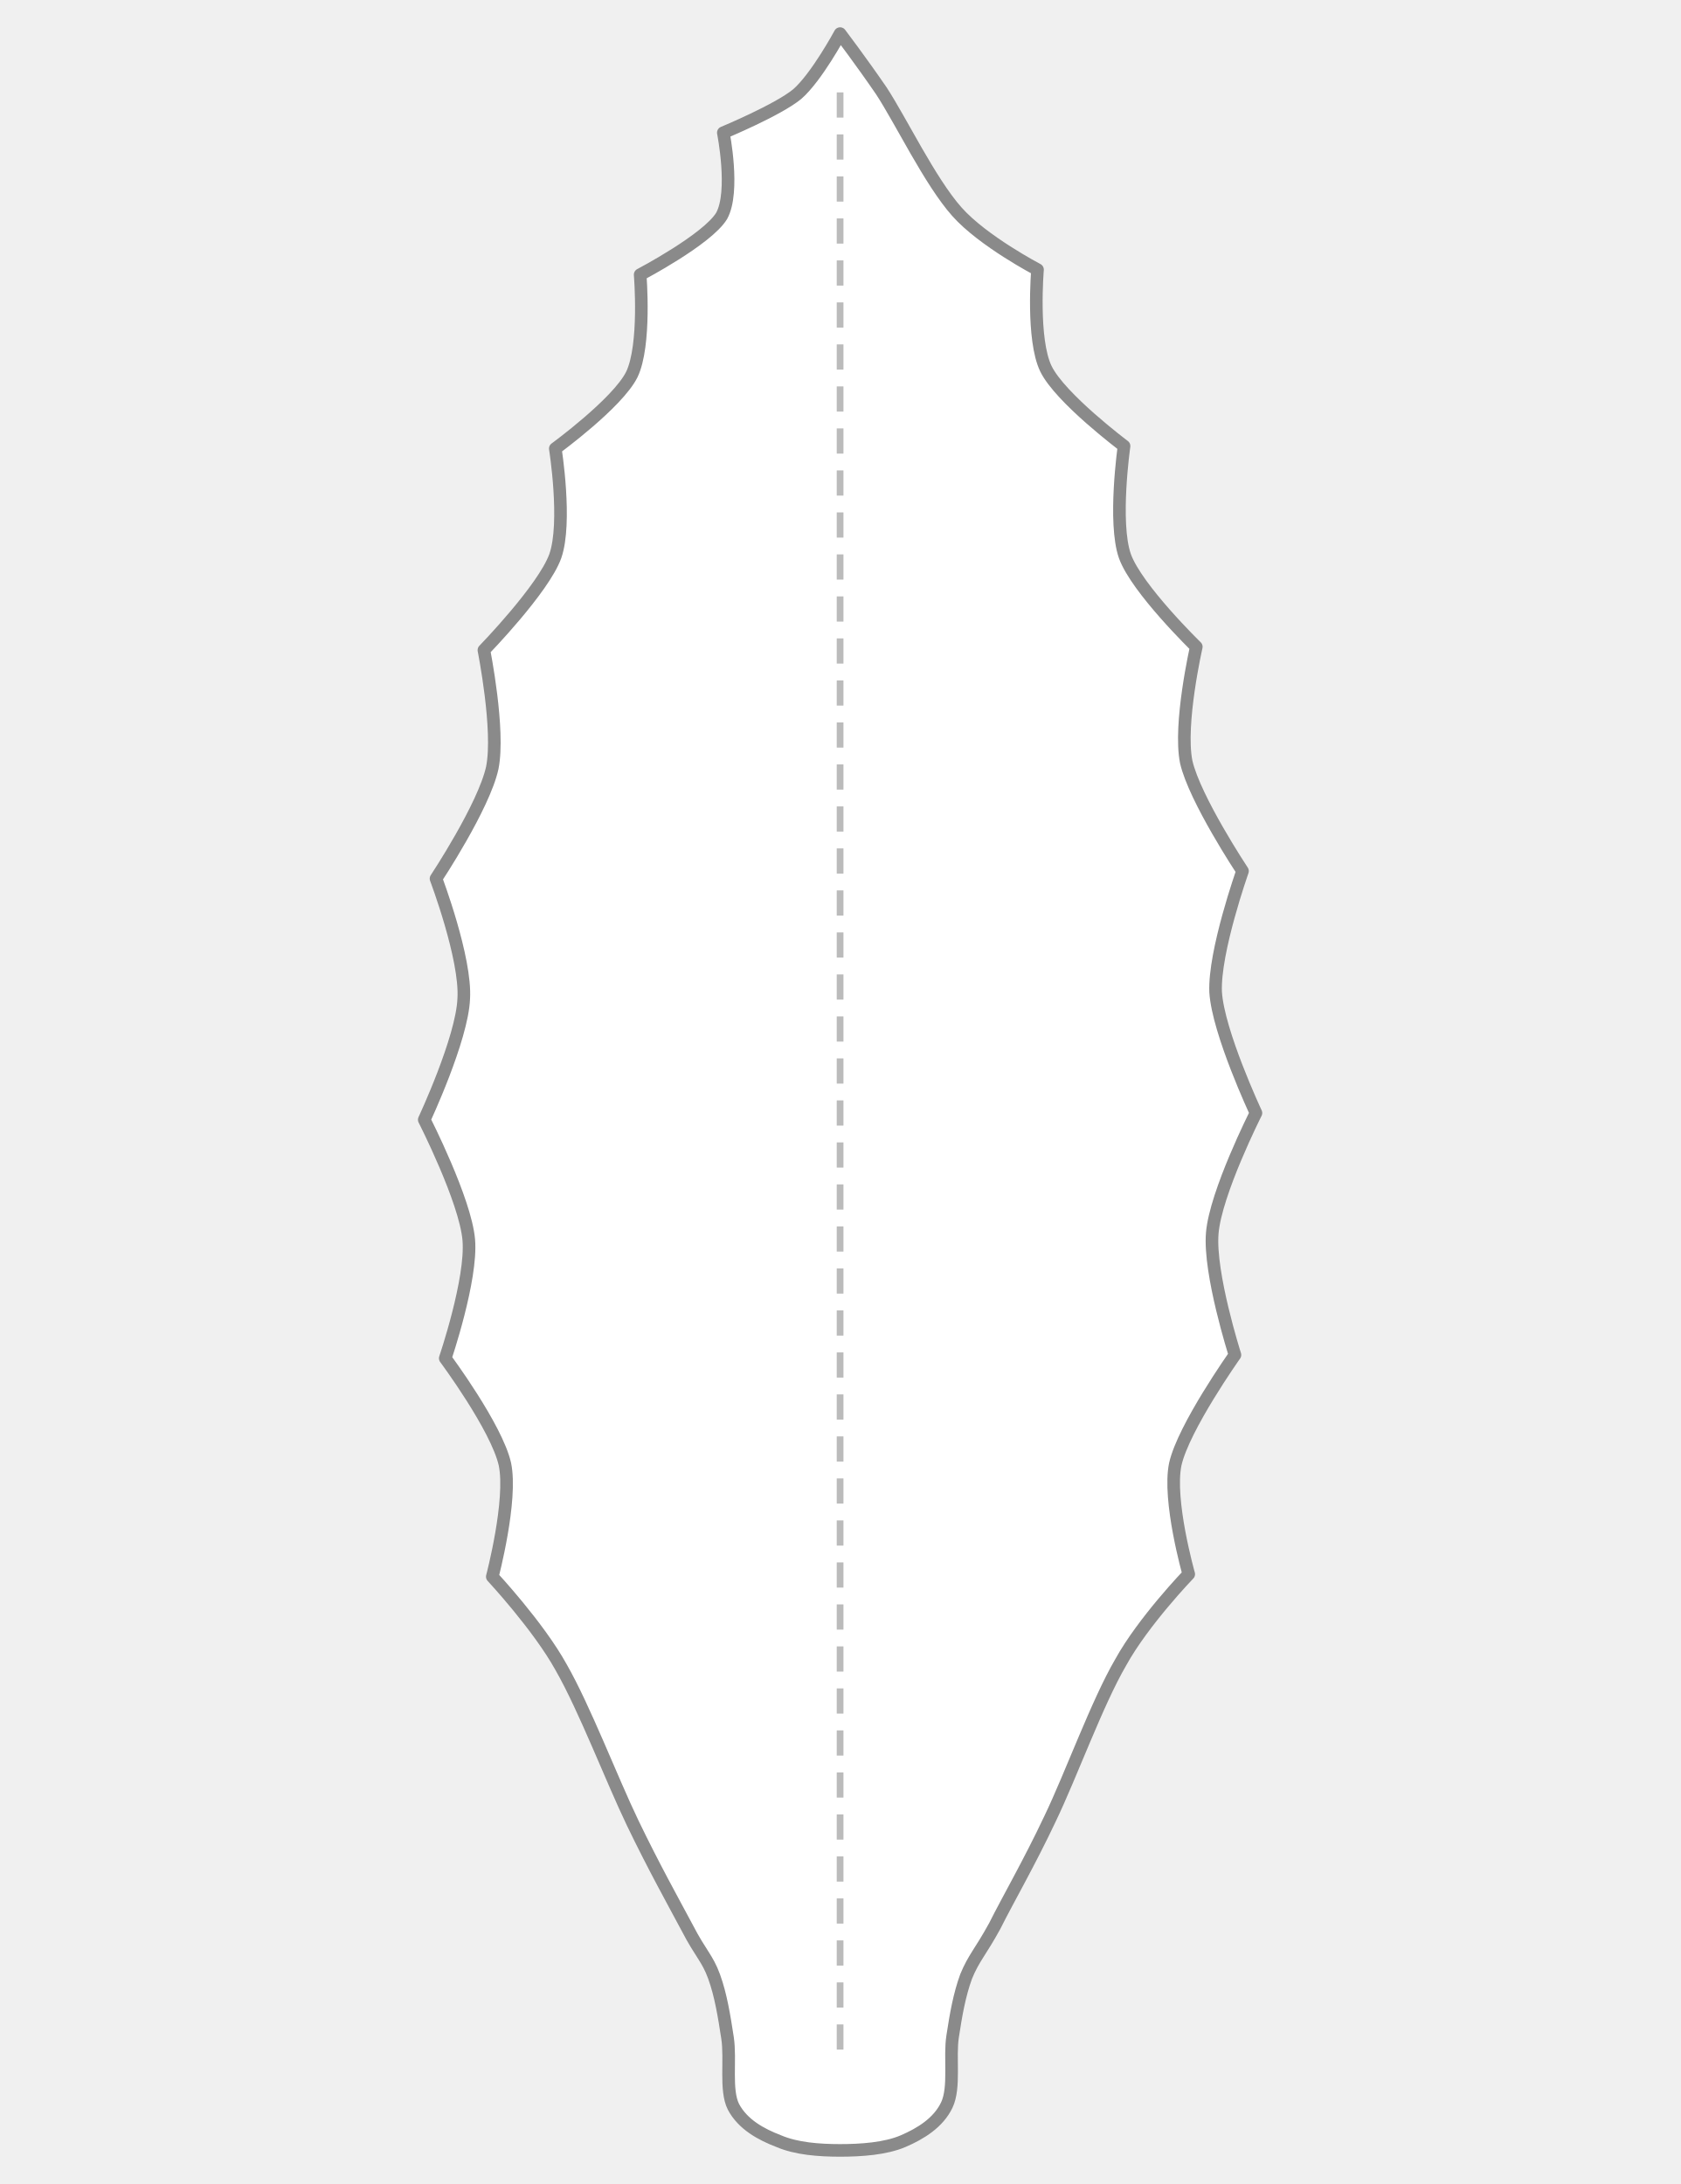
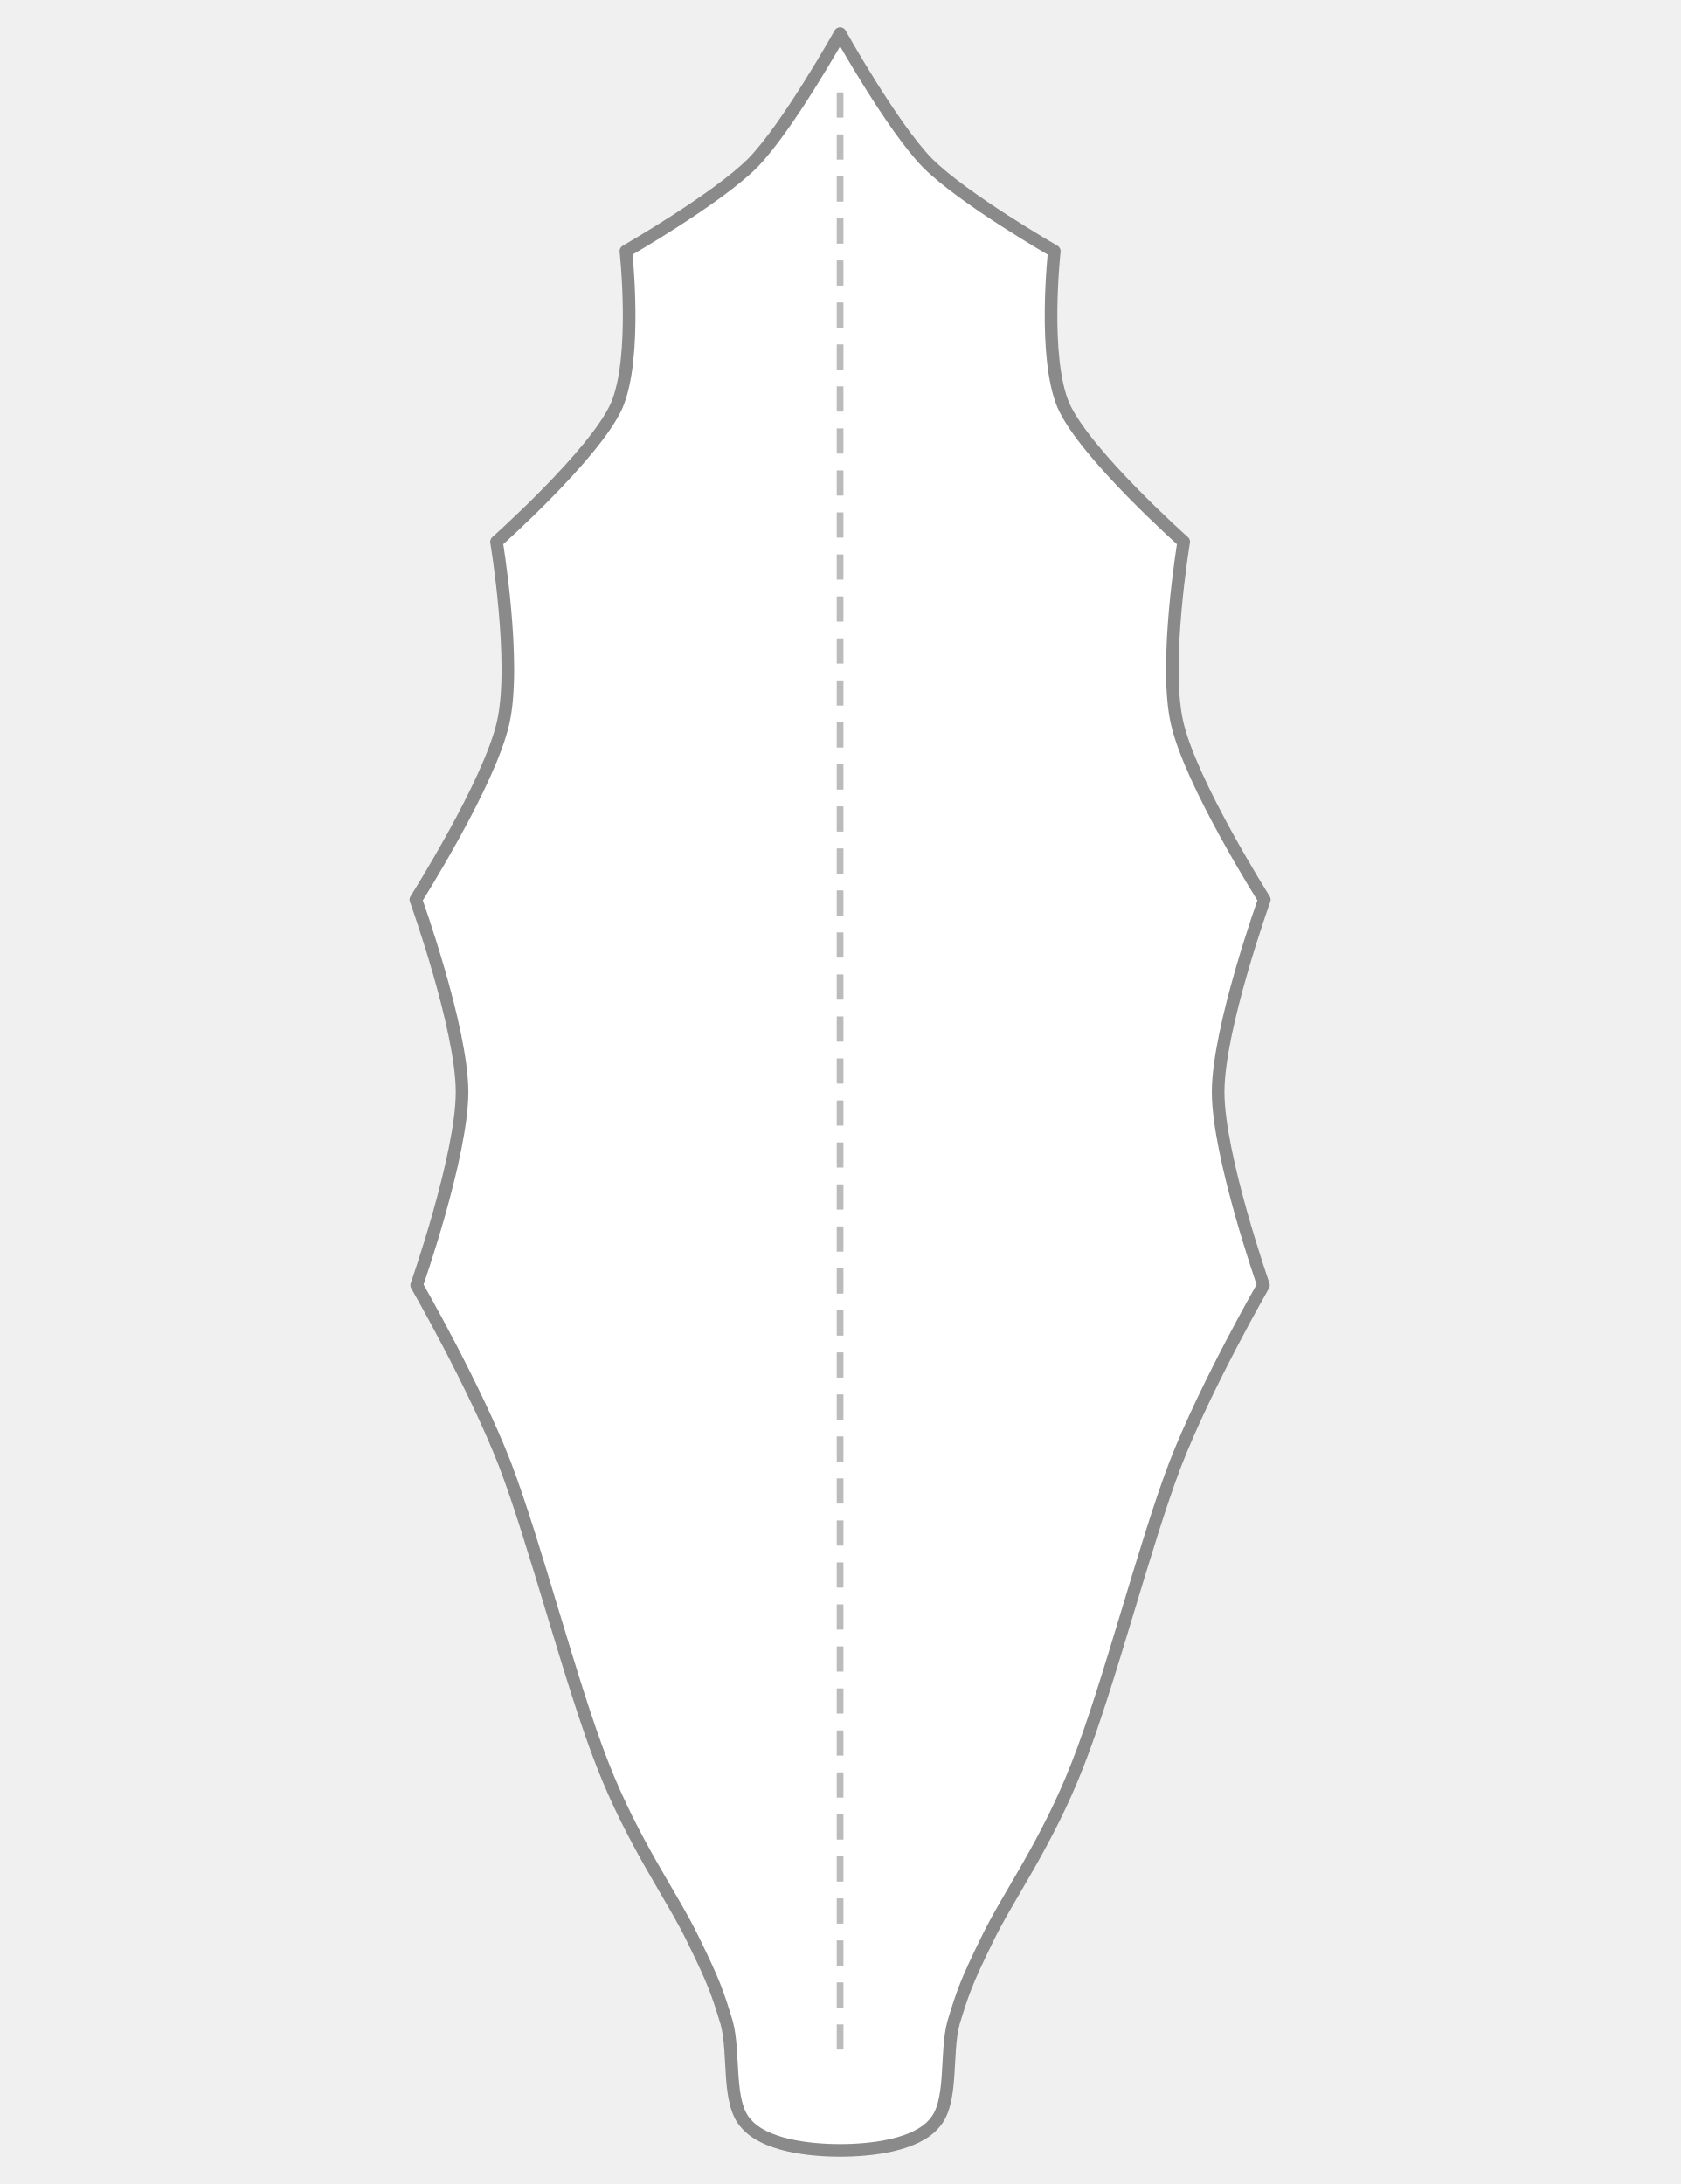
<svg xmlns="http://www.w3.org/2000/svg" viewBox="0 0 200 260" width="200" height="260">
-   <path id="contour" fill="#fff" stroke="#8a8a8a" stroke-width="1.5" stroke-linejoin="round" d="M 100 4 C 100 4 102.5 7.3 104.9 10.8 C 107.2 14.3 110.7 21.6 113.9 25.2 C 117 28.7 123.5 32.1 123.5 32.1 C 123.5 32.1 122.8 40.4 124.5 43.9 C 126.2 47.4 133.8 53.1 133.8 53.1 C 133.8 53.1 132.5 62.2 133.9 66.2 C 135.3 70.1 142.4 77 142.4 77 C 142.4 77 140.3 86.2 141.2 90.7 C 142.2 95.1 147.9 103.7 147.9 103.7 C 147.9 103.7 144.5 113.3 144.7 118.1 C 145 122.9 149.5 132.5 149.5 132.5 C 149.5 132.5 144.7 142 144.3 146.8 C 143.9 151.6 147 161.3 147 161.3 C 147 161.3 140.9 169.9 139.9 174.3 C 139 178.6 141.5 187.4 141.5 187.4 C 141.5 187.4 136.1 193 133.4 197.9 C 130.6 202.7 127.5 211.3 125 216.5 C 122.5 221.8 120 226.1 118.4 229.3 C 116.7 232.4 115.9 233.1 115 235.3 C 114.2 237.5 113.8 239.8 113.4 242.4 C 113 244.9 113.7 248.5 112.7 250.6 C 111.7 252.7 109.6 254 107.5 254.9 C 105.4 255.8 102.5 256 100 256 C 97.5 256 94.8 255.8 92.7 254.9 C 90.6 254.1 88.4 252.9 87.3 250.8 C 86.3 248.8 87 245.2 86.6 242.6 C 86.2 240 85.8 237.5 85 235.3 C 84.2 233.1 83.4 232.6 81.8 229.5 C 80.2 226.5 77.8 222.2 75.3 217 C 72.8 211.8 69.6 203.4 66.8 198.5 C 64.1 193.6 58.6 187.7 58.6 187.7 C 58.6 187.7 61 178.6 60.1 174.3 C 59.1 169.9 53 161.7 53 161.7 C 53 161.7 56.2 152.3 55.8 147.6 C 55.4 142.9 50.5 133.3 50.5 133.3 C 50.5 133.3 55 123.7 55.2 118.9 C 55.5 114.1 51.9 104.6 51.9 104.6 C 51.9 104.6 57.6 96 58.6 91.4 C 59.5 86.9 57.6 77.4 57.6 77.4 C 57.6 77.4 64.7 70.1 66.1 66.2 C 67.5 62.2 66.1 53.4 66.1 53.4 C 66.1 53.4 73.5 48 75.2 44.6 C 76.9 41.1 76.2 32.7 76.2 32.7 C 76.2 32.7 84.2 28.5 85.9 25.7 C 87.5 22.8 86.1 15.8 86.1 15.8 C 86.1 15.8 92.6 13.1 94.9 11.2 C 97.2 9.2 100 4 100 4 Z" />
+   <path id="contour" fill="#fff" stroke="#8a8a8a" stroke-width="1.5" stroke-linejoin="round" d="M 100 4 C 100 4 106.2 15.1 110.4 19.4 C 114.7 23.7 125.5 29.9 125.5 29.9 C 125.5 29.9 124.1 42.5 126.6 48.3 C 129.2 54.1 140.9 64.5 140.9 64.5 C 140.9 64.5 138.5 78.9 140.1 86 C 141.7 93.2 150.5 107.1 150.5 107.1 C 150.5 107.1 145 122.4 145 130 C 145 137.6 150.4 153 150.4 153 C 150.4 153 143.6 164.8 139.9 174.3 C 136.3 183.7 132 200.6 128.3 210 C 124.6 219.5 120 225.7 117.5 230.9 C 115 236 114.6 237.2 113.5 240.8 C 112.5 244.5 113.5 250.3 111.2 252.8 C 109 255.4 103.7 256 100 256 C 96.3 256 91 255.4 88.8 252.8 C 86.5 250.3 87.5 244.5 86.5 240.8 C 85.4 237.2 85 236 82.5 230.9 C 80 225.7 75.4 219.5 71.7 210 C 68 200.6 63.7 183.7 60.1 174.3 C 56.4 164.8 49.6 153 49.6 153 C 49.6 153 55 137.6 55 130 C 55 122.4 49.5 107.1 49.5 107.1 C 49.5 107.1 58.3 93.2 59.9 86 C 61.5 78.9 59.1 64.5 59.1 64.5 C 59.1 64.5 70.8 54.1 73.4 48.3 C 75.9 42.5 74.5 29.9 74.5 29.9 C 74.5 29.9 85.3 23.7 89.6 19.4 C 93.8 15.1 100 4 100 4 Z" />
  <line id="vein" x1="100" y1="244" x2="100" y2="10" stroke="#bbb" stroke-width="0.8" stroke-dasharray="3 2" />
</svg>
